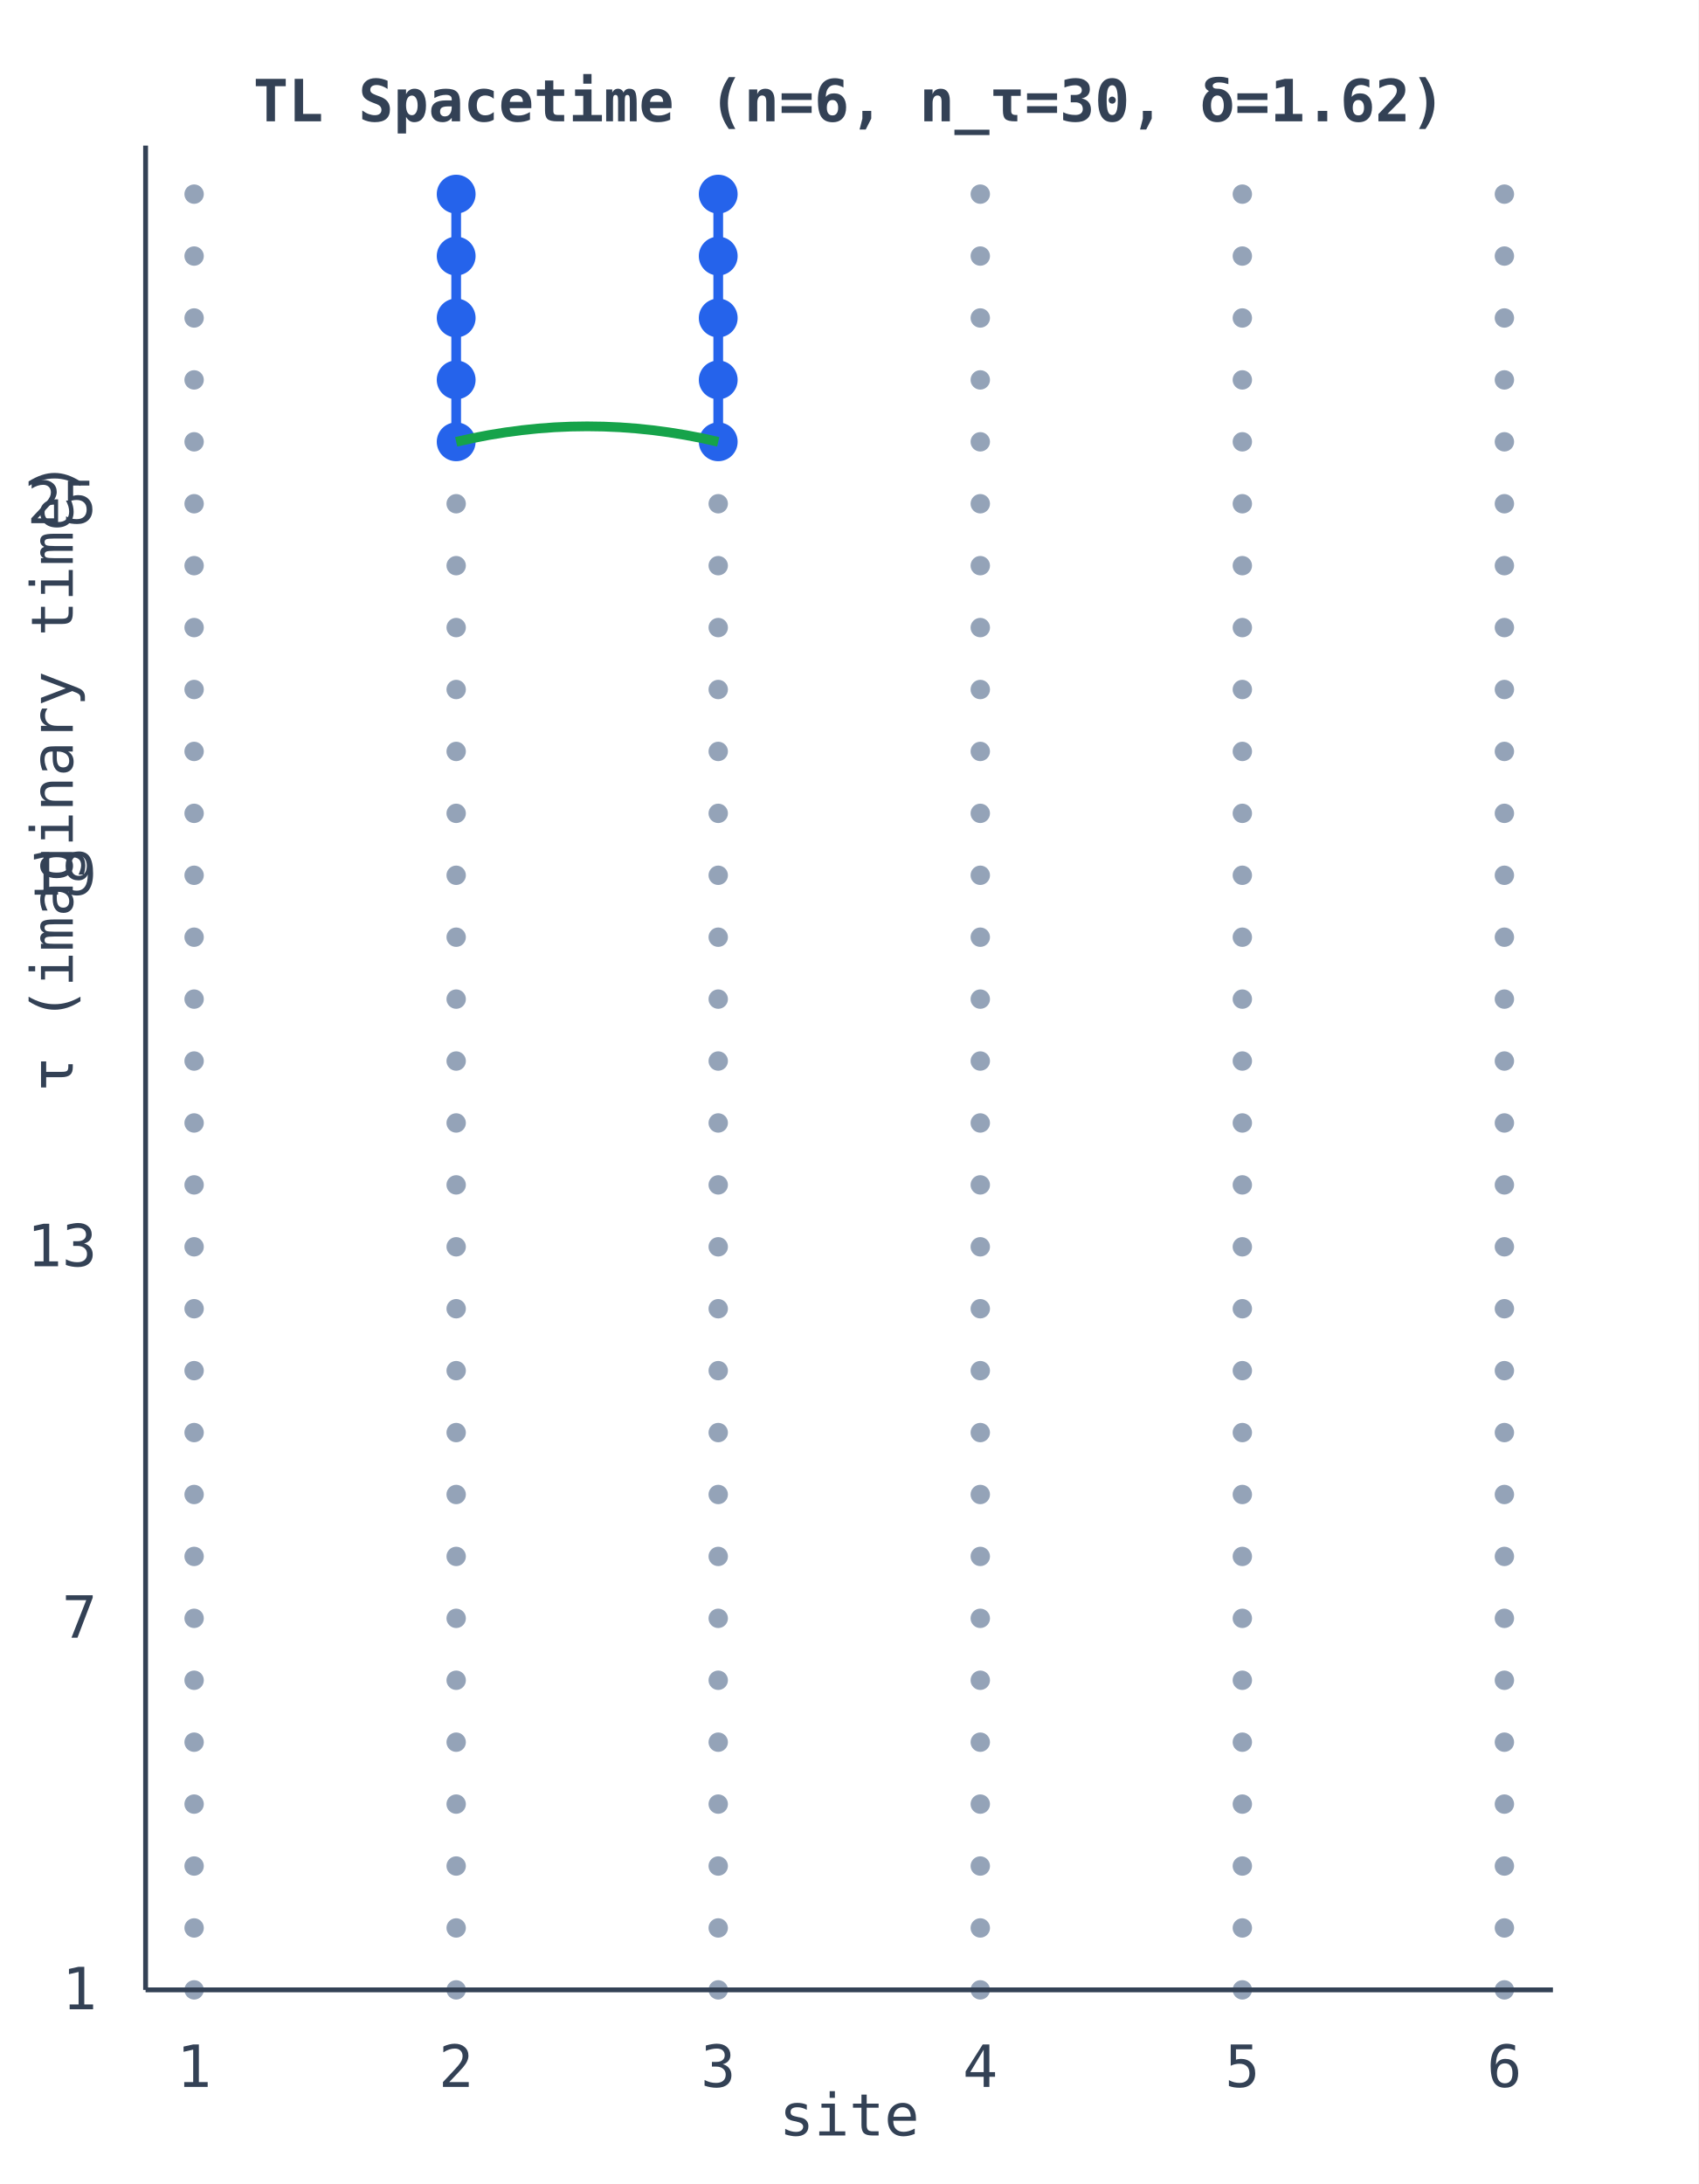
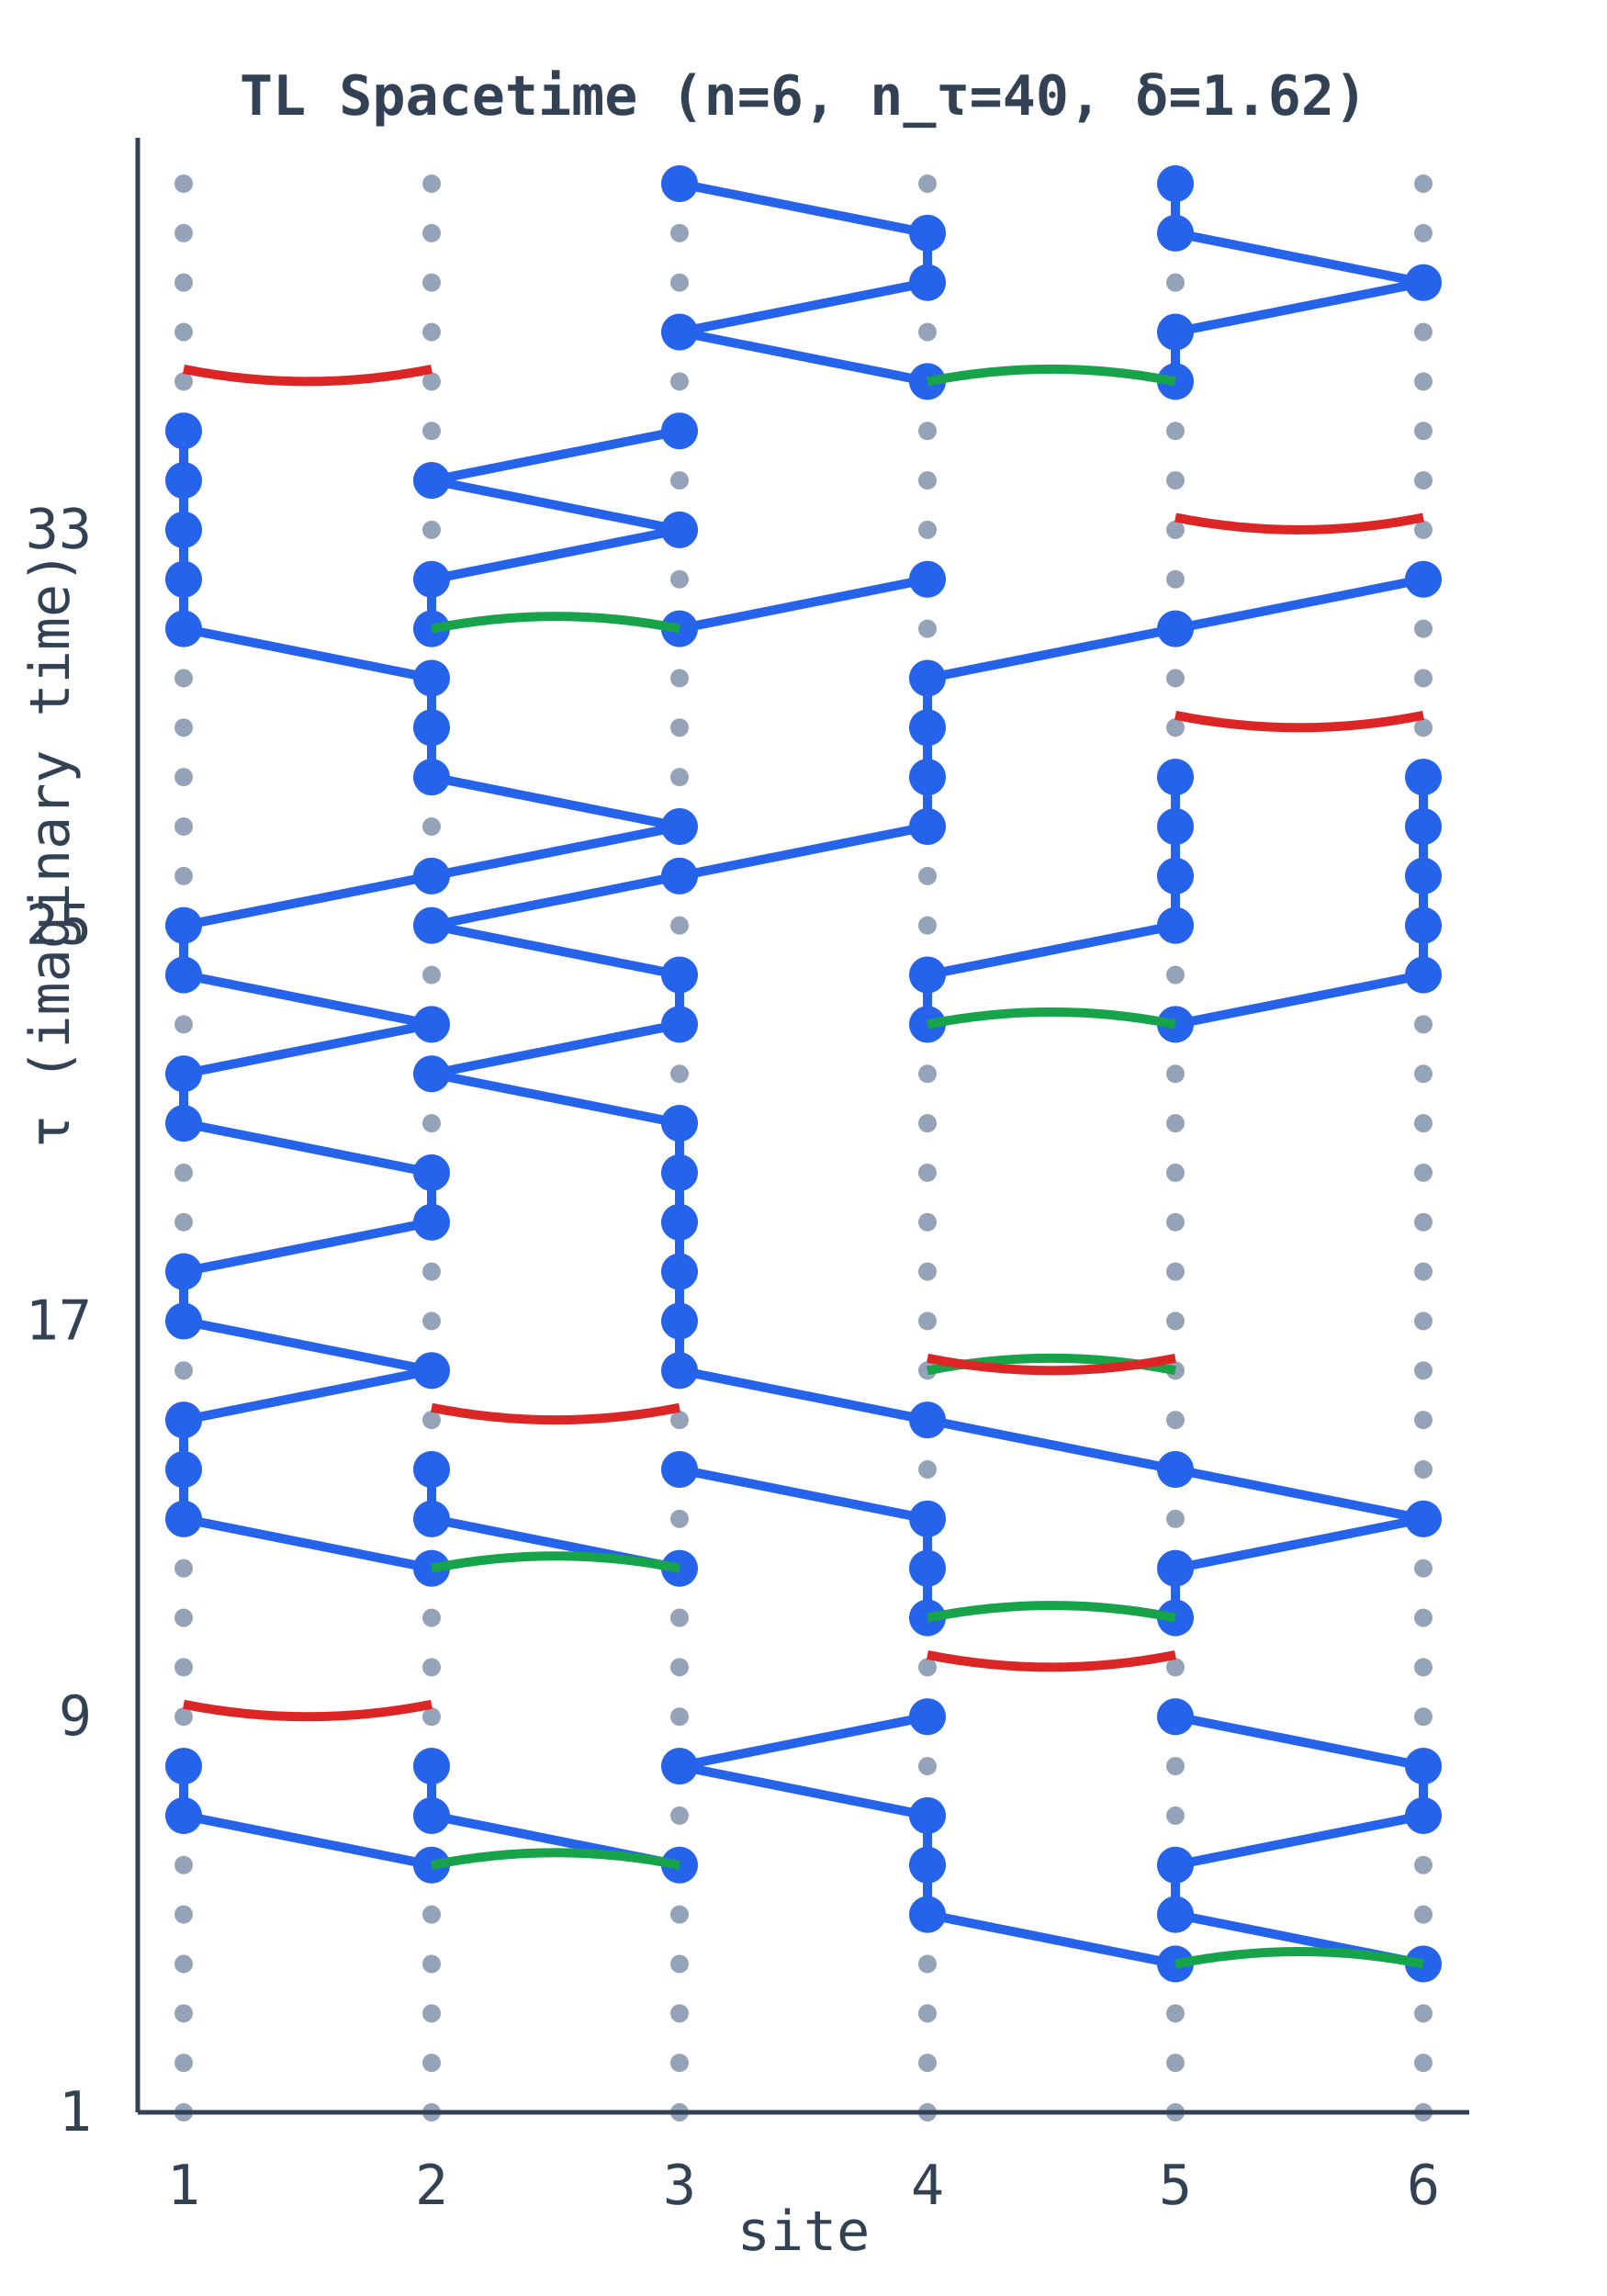
- <svg xmlns="http://www.w3.org/2000/svg" width="350" height="450" viewBox="0 0 350 450">
+ <svg xmlns="http://www.w3.org/2000/svg" width="350" height="500" viewBox="0 0 350 500">
  <style>
    .worldline { stroke: #2563eb; stroke-width: 2; fill: none; }
    .site-dot { fill: #94a3b8; }
    .worldline-dot { fill: #2563eb; }
    .vertex-cup { fill: none; stroke: #16a34a; stroke-width: 2; }
    .vertex-cap { fill: none; stroke: #dc2626; stroke-width: 2; }
    .axis { stroke: #334155; stroke-width: 1; }
    .label { font-family: monospace; font-size: 12px; fill: #334155; }
  </style>
  <rect width="100%" height="100%" fill="white" />
-   <circle cx="40.0" cy="410.0" r="2" class="site-dot" />
-   <circle cx="94.0" cy="410.0" r="2" class="site-dot" />
-   <circle cx="148.0" cy="410.0" r="2" class="site-dot" />
-   <circle cx="202.0" cy="410.0" r="2" class="site-dot" />
-   <circle cx="256.0" cy="410.0" r="2" class="site-dot" />
-   <circle cx="310.0" cy="410.0" r="2" class="site-dot" />
-   <circle cx="40.0" cy="397.241" r="2" class="site-dot" />
-   <circle cx="94.0" cy="397.241" r="2" class="site-dot" />
-   <circle cx="148.0" cy="397.241" r="2" class="site-dot" />
-   <circle cx="202.0" cy="397.241" r="2" class="site-dot" />
-   <circle cx="256.0" cy="397.241" r="2" class="site-dot" />
-   <circle cx="310.0" cy="397.241" r="2" class="site-dot" />
-   <circle cx="40.0" cy="384.483" r="2" class="site-dot" />
-   <circle cx="94.0" cy="384.483" r="2" class="site-dot" />
-   <circle cx="148.0" cy="384.483" r="2" class="site-dot" />
-   <circle cx="202.0" cy="384.483" r="2" class="site-dot" />
-   <circle cx="256.0" cy="384.483" r="2" class="site-dot" />
-   <circle cx="310.0" cy="384.483" r="2" class="site-dot" />
-   <circle cx="40.0" cy="371.724" r="2" class="site-dot" />
-   <circle cx="94.0" cy="371.724" r="2" class="site-dot" />
-   <circle cx="148.0" cy="371.724" r="2" class="site-dot" />
-   <circle cx="202.0" cy="371.724" r="2" class="site-dot" />
-   <circle cx="256.0" cy="371.724" r="2" class="site-dot" />
-   <circle cx="310.0" cy="371.724" r="2" class="site-dot" />
-   <circle cx="40.0" cy="358.966" r="2" class="site-dot" />
-   <circle cx="94.0" cy="358.966" r="2" class="site-dot" />
-   <circle cx="148.0" cy="358.966" r="2" class="site-dot" />
-   <circle cx="202.0" cy="358.966" r="2" class="site-dot" />
-   <circle cx="256.0" cy="358.966" r="2" class="site-dot" />
-   <circle cx="310.0" cy="358.966" r="2" class="site-dot" />
-   <circle cx="40.0" cy="346.207" r="2" class="site-dot" />
-   <circle cx="94.0" cy="346.207" r="2" class="site-dot" />
-   <circle cx="148.0" cy="346.207" r="2" class="site-dot" />
-   <circle cx="202.0" cy="346.207" r="2" class="site-dot" />
-   <circle cx="256.0" cy="346.207" r="2" class="site-dot" />
-   <circle cx="310.0" cy="346.207" r="2" class="site-dot" />
-   <circle cx="40.0" cy="333.448" r="2" class="site-dot" />
-   <circle cx="94.0" cy="333.448" r="2" class="site-dot" />
-   <circle cx="148.0" cy="333.448" r="2" class="site-dot" />
-   <circle cx="202.0" cy="333.448" r="2" class="site-dot" />
-   <circle cx="256.0" cy="333.448" r="2" class="site-dot" />
-   <circle cx="310.0" cy="333.448" r="2" class="site-dot" />
-   <circle cx="40.0" cy="320.69" r="2" class="site-dot" />
-   <circle cx="94.0" cy="320.69" r="2" class="site-dot" />
-   <circle cx="148.0" cy="320.69" r="2" class="site-dot" />
-   <circle cx="202.0" cy="320.69" r="2" class="site-dot" />
-   <circle cx="256.0" cy="320.69" r="2" class="site-dot" />
-   <circle cx="310.0" cy="320.69" r="2" class="site-dot" />
-   <circle cx="40.0" cy="307.931" r="2" class="site-dot" />
-   <circle cx="94.0" cy="307.931" r="2" class="site-dot" />
-   <circle cx="148.0" cy="307.931" r="2" class="site-dot" />
-   <circle cx="202.0" cy="307.931" r="2" class="site-dot" />
-   <circle cx="256.0" cy="307.931" r="2" class="site-dot" />
-   <circle cx="310.0" cy="307.931" r="2" class="site-dot" />
-   <circle cx="40.0" cy="295.172" r="2" class="site-dot" />
-   <circle cx="94.0" cy="295.172" r="2" class="site-dot" />
-   <circle cx="148.0" cy="295.172" r="2" class="site-dot" />
-   <circle cx="202.0" cy="295.172" r="2" class="site-dot" />
-   <circle cx="256.0" cy="295.172" r="2" class="site-dot" />
-   <circle cx="310.0" cy="295.172" r="2" class="site-dot" />
-   <circle cx="40.0" cy="282.414" r="2" class="site-dot" />
-   <circle cx="94.0" cy="282.414" r="2" class="site-dot" />
-   <circle cx="148.0" cy="282.414" r="2" class="site-dot" />
-   <circle cx="202.0" cy="282.414" r="2" class="site-dot" />
-   <circle cx="256.0" cy="282.414" r="2" class="site-dot" />
-   <circle cx="310.0" cy="282.414" r="2" class="site-dot" />
-   <circle cx="40.0" cy="269.655" r="2" class="site-dot" />
-   <circle cx="94.0" cy="269.655" r="2" class="site-dot" />
-   <circle cx="148.0" cy="269.655" r="2" class="site-dot" />
-   <circle cx="202.0" cy="269.655" r="2" class="site-dot" />
-   <circle cx="256.0" cy="269.655" r="2" class="site-dot" />
-   <circle cx="310.0" cy="269.655" r="2" class="site-dot" />
-   <circle cx="40.0" cy="256.897" r="2" class="site-dot" />
-   <circle cx="94.0" cy="256.897" r="2" class="site-dot" />
-   <circle cx="148.0" cy="256.897" r="2" class="site-dot" />
-   <circle cx="202.0" cy="256.897" r="2" class="site-dot" />
-   <circle cx="256.0" cy="256.897" r="2" class="site-dot" />
-   <circle cx="310.0" cy="256.897" r="2" class="site-dot" />
-   <circle cx="40.0" cy="244.138" r="2" class="site-dot" />
-   <circle cx="94.0" cy="244.138" r="2" class="site-dot" />
-   <circle cx="148.0" cy="244.138" r="2" class="site-dot" />
-   <circle cx="202.0" cy="244.138" r="2" class="site-dot" />
-   <circle cx="256.0" cy="244.138" r="2" class="site-dot" />
-   <circle cx="310.0" cy="244.138" r="2" class="site-dot" />
-   <circle cx="40.0" cy="231.379" r="2" class="site-dot" />
-   <circle cx="94.0" cy="231.379" r="2" class="site-dot" />
-   <circle cx="148.0" cy="231.379" r="2" class="site-dot" />
-   <circle cx="202.0" cy="231.379" r="2" class="site-dot" />
-   <circle cx="256.0" cy="231.379" r="2" class="site-dot" />
-   <circle cx="310.0" cy="231.379" r="2" class="site-dot" />
-   <circle cx="40.0" cy="218.621" r="2" class="site-dot" />
-   <circle cx="94.0" cy="218.621" r="2" class="site-dot" />
-   <circle cx="148.0" cy="218.621" r="2" class="site-dot" />
-   <circle cx="202.0" cy="218.621" r="2" class="site-dot" />
-   <circle cx="256.0" cy="218.621" r="2" class="site-dot" />
-   <circle cx="310.0" cy="218.621" r="2" class="site-dot" />
-   <circle cx="40.0" cy="205.862" r="2" class="site-dot" />
-   <circle cx="94.0" cy="205.862" r="2" class="site-dot" />
-   <circle cx="148.0" cy="205.862" r="2" class="site-dot" />
-   <circle cx="202.0" cy="205.862" r="2" class="site-dot" />
-   <circle cx="256.0" cy="205.862" r="2" class="site-dot" />
-   <circle cx="310.0" cy="205.862" r="2" class="site-dot" />
-   <circle cx="40.0" cy="193.103" r="2" class="site-dot" />
-   <circle cx="94.0" cy="193.103" r="2" class="site-dot" />
-   <circle cx="148.0" cy="193.103" r="2" class="site-dot" />
-   <circle cx="202.0" cy="193.103" r="2" class="site-dot" />
-   <circle cx="256.0" cy="193.103" r="2" class="site-dot" />
-   <circle cx="310.0" cy="193.103" r="2" class="site-dot" />
-   <circle cx="40.0" cy="180.345" r="2" class="site-dot" />
-   <circle cx="94.0" cy="180.345" r="2" class="site-dot" />
-   <circle cx="148.0" cy="180.345" r="2" class="site-dot" />
-   <circle cx="202.0" cy="180.345" r="2" class="site-dot" />
-   <circle cx="256.0" cy="180.345" r="2" class="site-dot" />
-   <circle cx="310.0" cy="180.345" r="2" class="site-dot" />
-   <circle cx="40.0" cy="167.586" r="2" class="site-dot" />
-   <circle cx="94.0" cy="167.586" r="2" class="site-dot" />
-   <circle cx="148.0" cy="167.586" r="2" class="site-dot" />
-   <circle cx="202.0" cy="167.586" r="2" class="site-dot" />
-   <circle cx="256.0" cy="167.586" r="2" class="site-dot" />
-   <circle cx="310.0" cy="167.586" r="2" class="site-dot" />
-   <circle cx="40.0" cy="154.828" r="2" class="site-dot" />
-   <circle cx="94.0" cy="154.828" r="2" class="site-dot" />
-   <circle cx="148.0" cy="154.828" r="2" class="site-dot" />
-   <circle cx="202.0" cy="154.828" r="2" class="site-dot" />
-   <circle cx="256.0" cy="154.828" r="2" class="site-dot" />
-   <circle cx="310.0" cy="154.828" r="2" class="site-dot" />
-   <circle cx="40.0" cy="142.069" r="2" class="site-dot" />
-   <circle cx="94.0" cy="142.069" r="2" class="site-dot" />
-   <circle cx="148.0" cy="142.069" r="2" class="site-dot" />
-   <circle cx="202.0" cy="142.069" r="2" class="site-dot" />
-   <circle cx="256.0" cy="142.069" r="2" class="site-dot" />
-   <circle cx="310.0" cy="142.069" r="2" class="site-dot" />
-   <circle cx="40.0" cy="129.31" r="2" class="site-dot" />
-   <circle cx="94.0" cy="129.31" r="2" class="site-dot" />
-   <circle cx="148.0" cy="129.31" r="2" class="site-dot" />
-   <circle cx="202.0" cy="129.31" r="2" class="site-dot" />
-   <circle cx="256.0" cy="129.31" r="2" class="site-dot" />
-   <circle cx="310.0" cy="129.31" r="2" class="site-dot" />
-   <circle cx="40.0" cy="116.552" r="2" class="site-dot" />
-   <circle cx="94.0" cy="116.552" r="2" class="site-dot" />
-   <circle cx="148.0" cy="116.552" r="2" class="site-dot" />
-   <circle cx="202.0" cy="116.552" r="2" class="site-dot" />
-   <circle cx="256.0" cy="116.552" r="2" class="site-dot" />
-   <circle cx="310.0" cy="116.552" r="2" class="site-dot" />
-   <circle cx="40.0" cy="103.793" r="2" class="site-dot" />
-   <circle cx="94.0" cy="103.793" r="2" class="site-dot" />
-   <circle cx="148.0" cy="103.793" r="2" class="site-dot" />
-   <circle cx="202.0" cy="103.793" r="2" class="site-dot" />
-   <circle cx="256.0" cy="103.793" r="2" class="site-dot" />
-   <circle cx="310.0" cy="103.793" r="2" class="site-dot" />
-   <circle cx="40.0" cy="91.034" r="2" class="site-dot" />
-   <circle cx="94.0" cy="91.034" r="2" class="site-dot" />
-   <circle cx="148.0" cy="91.034" r="2" class="site-dot" />
-   <circle cx="202.0" cy="91.034" r="2" class="site-dot" />
-   <circle cx="256.0" cy="91.034" r="2" class="site-dot" />
-   <circle cx="310.0" cy="91.034" r="2" class="site-dot" />
-   <circle cx="40.0" cy="78.276" r="2" class="site-dot" />
-   <circle cx="94.0" cy="78.276" r="2" class="site-dot" />
-   <circle cx="148.0" cy="78.276" r="2" class="site-dot" />
-   <circle cx="202.0" cy="78.276" r="2" class="site-dot" />
-   <circle cx="256.0" cy="78.276" r="2" class="site-dot" />
-   <circle cx="310.0" cy="78.276" r="2" class="site-dot" />
-   <circle cx="40.0" cy="65.517" r="2" class="site-dot" />
-   <circle cx="94.0" cy="65.517" r="2" class="site-dot" />
-   <circle cx="148.0" cy="65.517" r="2" class="site-dot" />
-   <circle cx="202.0" cy="65.517" r="2" class="site-dot" />
-   <circle cx="256.0" cy="65.517" r="2" class="site-dot" />
-   <circle cx="310.0" cy="65.517" r="2" class="site-dot" />
-   <circle cx="40.0" cy="52.759" r="2" class="site-dot" />
-   <circle cx="94.0" cy="52.759" r="2" class="site-dot" />
-   <circle cx="148.0" cy="52.759" r="2" class="site-dot" />
-   <circle cx="202.0" cy="52.759" r="2" class="site-dot" />
-   <circle cx="256.0" cy="52.759" r="2" class="site-dot" />
-   <circle cx="310.0" cy="52.759" r="2" class="site-dot" />
-   <circle cx="40.0" cy="40.0" r="2" class="site-dot" />
-   <circle cx="94.0" cy="40.0" r="2" class="site-dot" />
-   <circle cx="148.0" cy="40.0" r="2" class="site-dot" />
-   <circle cx="202.0" cy="40.0" r="2" class="site-dot" />
-   <circle cx="256.0" cy="40.0" r="2" class="site-dot" />
-   <circle cx="310.0" cy="40.0" r="2" class="site-dot" />
-   <path d="M 94.0 91.034 L 94.0 78.276 L 94.0 65.517 L 94.0 52.759 L 94.0 40.0" class="worldline" />
-   <circle cx="94.0" cy="91.034" r="4" class="worldline-dot" />
-   <circle cx="94.0" cy="78.276" r="4" class="worldline-dot" />
-   <circle cx="94.0" cy="65.517" r="4" class="worldline-dot" />
-   <circle cx="94.0" cy="52.759" r="4" class="worldline-dot" />
-   <circle cx="94.0" cy="40.0" r="4" class="worldline-dot" />
-   <path d="M 148.0 91.034 L 148.0 78.276 L 148.0 65.517 L 148.0 52.759 L 148.0 40.0" class="worldline" />
-   <circle cx="148.0" cy="91.034" r="4" class="worldline-dot" />
-   <circle cx="148.0" cy="78.276" r="4" class="worldline-dot" />
-   <circle cx="148.0" cy="65.517" r="4" class="worldline-dot" />
-   <circle cx="148.0" cy="52.759" r="4" class="worldline-dot" />
-   <circle cx="148.0" cy="40.0" r="4" class="worldline-dot" />
-   <path d="M 94.0 91.034 Q 121.0 84.655 148.0 91.034" class="vertex-cup" />
-   <line x1="30" y1="410" x2="320" y2="410" class="axis" />
-   <line x1="30" y1="410" x2="30" y2="30" class="axis" />
-   <text x="175.0" y="440" class="label" text-anchor="middle">site</text>
-   <text x="15" y="225.0" class="label" transform="rotate(-90, 15, 225.0)">τ (imaginary time)</text>
-   <text x="40.0" y="430" class="label" text-anchor="middle">1</text>
-   <text x="94.0" y="430" class="label" text-anchor="middle">2</text>
-   <text x="148.0" y="430" class="label" text-anchor="middle">3</text>
-   <text x="202.0" y="430" class="label" text-anchor="middle">4</text>
-   <text x="256.0" y="430" class="label" text-anchor="middle">5</text>
-   <text x="310.0" y="430" class="label" text-anchor="middle">6</text>
-   <text x="20" y="414.0" class="label" text-anchor="end">1</text>
-   <text x="20" y="337.448" class="label" text-anchor="end">7</text>
-   <text x="20" y="260.897" class="label" text-anchor="end">13</text>
-   <text x="20" y="184.345" class="label" text-anchor="end">19</text>
-   <text x="20" y="107.793" class="label" text-anchor="end">25</text>
-   <text x="175.0" y="25" class="label" text-anchor="middle" font-weight="bold">TL Spacetime (n=6, n_τ=30, δ=1.62)</text>
+   <circle cx="40.0" cy="460.0" r="2" class="site-dot" />
+   <circle cx="94.0" cy="460.0" r="2" class="site-dot" />
+   <circle cx="148.0" cy="460.0" r="2" class="site-dot" />
+   <circle cx="202.0" cy="460.0" r="2" class="site-dot" />
+   <circle cx="256.0" cy="460.0" r="2" class="site-dot" />
+   <circle cx="310.0" cy="460.0" r="2" class="site-dot" />
+   <circle cx="40.0" cy="449.231" r="2" class="site-dot" />
+   <circle cx="94.0" cy="449.231" r="2" class="site-dot" />
+   <circle cx="148.0" cy="449.231" r="2" class="site-dot" />
+   <circle cx="202.0" cy="449.231" r="2" class="site-dot" />
+   <circle cx="256.0" cy="449.231" r="2" class="site-dot" />
+   <circle cx="310.0" cy="449.231" r="2" class="site-dot" />
+   <circle cx="40.0" cy="438.462" r="2" class="site-dot" />
+   <circle cx="94.0" cy="438.462" r="2" class="site-dot" />
+   <circle cx="148.0" cy="438.462" r="2" class="site-dot" />
+   <circle cx="202.0" cy="438.462" r="2" class="site-dot" />
+   <circle cx="256.0" cy="438.462" r="2" class="site-dot" />
+   <circle cx="310.0" cy="438.462" r="2" class="site-dot" />
+   <circle cx="40.0" cy="427.692" r="2" class="site-dot" />
+   <circle cx="94.0" cy="427.692" r="2" class="site-dot" />
+   <circle cx="148.0" cy="427.692" r="2" class="site-dot" />
+   <circle cx="202.0" cy="427.692" r="2" class="site-dot" />
+   <circle cx="256.0" cy="427.692" r="2" class="site-dot" />
+   <circle cx="310.0" cy="427.692" r="2" class="site-dot" />
+   <circle cx="40.0" cy="416.923" r="2" class="site-dot" />
+   <circle cx="94.0" cy="416.923" r="2" class="site-dot" />
+   <circle cx="148.0" cy="416.923" r="2" class="site-dot" />
+   <circle cx="202.0" cy="416.923" r="2" class="site-dot" />
+   <circle cx="256.0" cy="416.923" r="2" class="site-dot" />
+   <circle cx="310.0" cy="416.923" r="2" class="site-dot" />
+   <circle cx="40.0" cy="406.154" r="2" class="site-dot" />
+   <circle cx="94.0" cy="406.154" r="2" class="site-dot" />
+   <circle cx="148.0" cy="406.154" r="2" class="site-dot" />
+   <circle cx="202.0" cy="406.154" r="2" class="site-dot" />
+   <circle cx="256.0" cy="406.154" r="2" class="site-dot" />
+   <circle cx="310.0" cy="406.154" r="2" class="site-dot" />
+   <circle cx="40.0" cy="395.385" r="2" class="site-dot" />
+   <circle cx="94.0" cy="395.385" r="2" class="site-dot" />
+   <circle cx="148.0" cy="395.385" r="2" class="site-dot" />
+   <circle cx="202.0" cy="395.385" r="2" class="site-dot" />
+   <circle cx="256.0" cy="395.385" r="2" class="site-dot" />
+   <circle cx="310.0" cy="395.385" r="2" class="site-dot" />
+   <circle cx="40.0" cy="384.615" r="2" class="site-dot" />
+   <circle cx="94.0" cy="384.615" r="2" class="site-dot" />
+   <circle cx="148.0" cy="384.615" r="2" class="site-dot" />
+   <circle cx="202.0" cy="384.615" r="2" class="site-dot" />
+   <circle cx="256.0" cy="384.615" r="2" class="site-dot" />
+   <circle cx="310.0" cy="384.615" r="2" class="site-dot" />
+   <circle cx="40.0" cy="373.846" r="2" class="site-dot" />
+   <circle cx="94.0" cy="373.846" r="2" class="site-dot" />
+   <circle cx="148.0" cy="373.846" r="2" class="site-dot" />
+   <circle cx="202.0" cy="373.846" r="2" class="site-dot" />
+   <circle cx="256.0" cy="373.846" r="2" class="site-dot" />
+   <circle cx="310.0" cy="373.846" r="2" class="site-dot" />
+   <circle cx="40.0" cy="363.077" r="2" class="site-dot" />
+   <circle cx="94.0" cy="363.077" r="2" class="site-dot" />
+   <circle cx="148.0" cy="363.077" r="2" class="site-dot" />
+   <circle cx="202.0" cy="363.077" r="2" class="site-dot" />
+   <circle cx="256.0" cy="363.077" r="2" class="site-dot" />
+   <circle cx="310.0" cy="363.077" r="2" class="site-dot" />
+   <circle cx="40.0" cy="352.308" r="2" class="site-dot" />
+   <circle cx="94.0" cy="352.308" r="2" class="site-dot" />
+   <circle cx="148.0" cy="352.308" r="2" class="site-dot" />
+   <circle cx="202.0" cy="352.308" r="2" class="site-dot" />
+   <circle cx="256.0" cy="352.308" r="2" class="site-dot" />
+   <circle cx="310.0" cy="352.308" r="2" class="site-dot" />
+   <circle cx="40.0" cy="341.538" r="2" class="site-dot" />
+   <circle cx="94.0" cy="341.538" r="2" class="site-dot" />
+   <circle cx="148.0" cy="341.538" r="2" class="site-dot" />
+   <circle cx="202.0" cy="341.538" r="2" class="site-dot" />
+   <circle cx="256.0" cy="341.538" r="2" class="site-dot" />
+   <circle cx="310.0" cy="341.538" r="2" class="site-dot" />
+   <circle cx="40.0" cy="330.769" r="2" class="site-dot" />
+   <circle cx="94.0" cy="330.769" r="2" class="site-dot" />
+   <circle cx="148.0" cy="330.769" r="2" class="site-dot" />
+   <circle cx="202.0" cy="330.769" r="2" class="site-dot" />
+   <circle cx="256.0" cy="330.769" r="2" class="site-dot" />
+   <circle cx="310.0" cy="330.769" r="2" class="site-dot" />
+   <circle cx="40.0" cy="320.0" r="2" class="site-dot" />
+   <circle cx="94.0" cy="320.0" r="2" class="site-dot" />
+   <circle cx="148.0" cy="320.0" r="2" class="site-dot" />
+   <circle cx="202.0" cy="320.0" r="2" class="site-dot" />
+   <circle cx="256.0" cy="320.0" r="2" class="site-dot" />
+   <circle cx="310.0" cy="320.0" r="2" class="site-dot" />
+   <circle cx="40.0" cy="309.231" r="2" class="site-dot" />
+   <circle cx="94.0" cy="309.231" r="2" class="site-dot" />
+   <circle cx="148.0" cy="309.231" r="2" class="site-dot" />
+   <circle cx="202.0" cy="309.231" r="2" class="site-dot" />
+   <circle cx="256.0" cy="309.231" r="2" class="site-dot" />
+   <circle cx="310.0" cy="309.231" r="2" class="site-dot" />
+   <circle cx="40.0" cy="298.462" r="2" class="site-dot" />
+   <circle cx="94.0" cy="298.462" r="2" class="site-dot" />
+   <circle cx="148.0" cy="298.462" r="2" class="site-dot" />
+   <circle cx="202.0" cy="298.462" r="2" class="site-dot" />
+   <circle cx="256.0" cy="298.462" r="2" class="site-dot" />
+   <circle cx="310.0" cy="298.462" r="2" class="site-dot" />
+   <circle cx="40.0" cy="287.692" r="2" class="site-dot" />
+   <circle cx="94.0" cy="287.692" r="2" class="site-dot" />
+   <circle cx="148.0" cy="287.692" r="2" class="site-dot" />
+   <circle cx="202.0" cy="287.692" r="2" class="site-dot" />
+   <circle cx="256.0" cy="287.692" r="2" class="site-dot" />
+   <circle cx="310.0" cy="287.692" r="2" class="site-dot" />
+   <circle cx="40.0" cy="276.923" r="2" class="site-dot" />
+   <circle cx="94.0" cy="276.923" r="2" class="site-dot" />
+   <circle cx="148.0" cy="276.923" r="2" class="site-dot" />
+   <circle cx="202.0" cy="276.923" r="2" class="site-dot" />
+   <circle cx="256.0" cy="276.923" r="2" class="site-dot" />
+   <circle cx="310.0" cy="276.923" r="2" class="site-dot" />
+   <circle cx="40.0" cy="266.154" r="2" class="site-dot" />
+   <circle cx="94.0" cy="266.154" r="2" class="site-dot" />
+   <circle cx="148.0" cy="266.154" r="2" class="site-dot" />
+   <circle cx="202.0" cy="266.154" r="2" class="site-dot" />
+   <circle cx="256.0" cy="266.154" r="2" class="site-dot" />
+   <circle cx="310.0" cy="266.154" r="2" class="site-dot" />
+   <circle cx="40.0" cy="255.385" r="2" class="site-dot" />
+   <circle cx="94.0" cy="255.385" r="2" class="site-dot" />
+   <circle cx="148.0" cy="255.385" r="2" class="site-dot" />
+   <circle cx="202.0" cy="255.385" r="2" class="site-dot" />
+   <circle cx="256.0" cy="255.385" r="2" class="site-dot" />
+   <circle cx="310.0" cy="255.385" r="2" class="site-dot" />
+   <circle cx="40.0" cy="244.615" r="2" class="site-dot" />
+   <circle cx="94.0" cy="244.615" r="2" class="site-dot" />
+   <circle cx="148.0" cy="244.615" r="2" class="site-dot" />
+   <circle cx="202.0" cy="244.615" r="2" class="site-dot" />
+   <circle cx="256.0" cy="244.615" r="2" class="site-dot" />
+   <circle cx="310.0" cy="244.615" r="2" class="site-dot" />
+   <circle cx="40.0" cy="233.846" r="2" class="site-dot" />
+   <circle cx="94.0" cy="233.846" r="2" class="site-dot" />
+   <circle cx="148.0" cy="233.846" r="2" class="site-dot" />
+   <circle cx="202.0" cy="233.846" r="2" class="site-dot" />
+   <circle cx="256.0" cy="233.846" r="2" class="site-dot" />
+   <circle cx="310.0" cy="233.846" r="2" class="site-dot" />
+   <circle cx="40.0" cy="223.077" r="2" class="site-dot" />
+   <circle cx="94.0" cy="223.077" r="2" class="site-dot" />
+   <circle cx="148.0" cy="223.077" r="2" class="site-dot" />
+   <circle cx="202.0" cy="223.077" r="2" class="site-dot" />
+   <circle cx="256.0" cy="223.077" r="2" class="site-dot" />
+   <circle cx="310.0" cy="223.077" r="2" class="site-dot" />
+   <circle cx="40.0" cy="212.308" r="2" class="site-dot" />
+   <circle cx="94.0" cy="212.308" r="2" class="site-dot" />
+   <circle cx="148.0" cy="212.308" r="2" class="site-dot" />
+   <circle cx="202.0" cy="212.308" r="2" class="site-dot" />
+   <circle cx="256.0" cy="212.308" r="2" class="site-dot" />
+   <circle cx="310.0" cy="212.308" r="2" class="site-dot" />
+   <circle cx="40.0" cy="201.538" r="2" class="site-dot" />
+   <circle cx="94.0" cy="201.538" r="2" class="site-dot" />
+   <circle cx="148.0" cy="201.538" r="2" class="site-dot" />
+   <circle cx="202.0" cy="201.538" r="2" class="site-dot" />
+   <circle cx="256.0" cy="201.538" r="2" class="site-dot" />
+   <circle cx="310.0" cy="201.538" r="2" class="site-dot" />
+   <circle cx="40.0" cy="190.769" r="2" class="site-dot" />
+   <circle cx="94.0" cy="190.769" r="2" class="site-dot" />
+   <circle cx="148.0" cy="190.769" r="2" class="site-dot" />
+   <circle cx="202.0" cy="190.769" r="2" class="site-dot" />
+   <circle cx="256.0" cy="190.769" r="2" class="site-dot" />
+   <circle cx="310.0" cy="190.769" r="2" class="site-dot" />
+   <circle cx="40.0" cy="180.0" r="2" class="site-dot" />
+   <circle cx="94.0" cy="180.0" r="2" class="site-dot" />
+   <circle cx="148.0" cy="180.0" r="2" class="site-dot" />
+   <circle cx="202.0" cy="180.0" r="2" class="site-dot" />
+   <circle cx="256.0" cy="180.0" r="2" class="site-dot" />
+   <circle cx="310.0" cy="180.0" r="2" class="site-dot" />
+   <circle cx="40.0" cy="169.231" r="2" class="site-dot" />
+   <circle cx="94.0" cy="169.231" r="2" class="site-dot" />
+   <circle cx="148.0" cy="169.231" r="2" class="site-dot" />
+   <circle cx="202.0" cy="169.231" r="2" class="site-dot" />
+   <circle cx="256.0" cy="169.231" r="2" class="site-dot" />
+   <circle cx="310.0" cy="169.231" r="2" class="site-dot" />
+   <circle cx="40.0" cy="158.462" r="2" class="site-dot" />
+   <circle cx="94.0" cy="158.462" r="2" class="site-dot" />
+   <circle cx="148.0" cy="158.462" r="2" class="site-dot" />
+   <circle cx="202.0" cy="158.462" r="2" class="site-dot" />
+   <circle cx="256.0" cy="158.462" r="2" class="site-dot" />
+   <circle cx="310.0" cy="158.462" r="2" class="site-dot" />
+   <circle cx="40.0" cy="147.692" r="2" class="site-dot" />
+   <circle cx="94.0" cy="147.692" r="2" class="site-dot" />
+   <circle cx="148.0" cy="147.692" r="2" class="site-dot" />
+   <circle cx="202.0" cy="147.692" r="2" class="site-dot" />
+   <circle cx="256.0" cy="147.692" r="2" class="site-dot" />
+   <circle cx="310.0" cy="147.692" r="2" class="site-dot" />
+   <circle cx="40.0" cy="136.923" r="2" class="site-dot" />
+   <circle cx="94.0" cy="136.923" r="2" class="site-dot" />
+   <circle cx="148.0" cy="136.923" r="2" class="site-dot" />
+   <circle cx="202.0" cy="136.923" r="2" class="site-dot" />
+   <circle cx="256.0" cy="136.923" r="2" class="site-dot" />
+   <circle cx="310.0" cy="136.923" r="2" class="site-dot" />
+   <circle cx="40.0" cy="126.154" r="2" class="site-dot" />
+   <circle cx="94.0" cy="126.154" r="2" class="site-dot" />
+   <circle cx="148.0" cy="126.154" r="2" class="site-dot" />
+   <circle cx="202.0" cy="126.154" r="2" class="site-dot" />
+   <circle cx="256.0" cy="126.154" r="2" class="site-dot" />
+   <circle cx="310.0" cy="126.154" r="2" class="site-dot" />
+   <circle cx="40.0" cy="115.385" r="2" class="site-dot" />
+   <circle cx="94.0" cy="115.385" r="2" class="site-dot" />
+   <circle cx="148.0" cy="115.385" r="2" class="site-dot" />
+   <circle cx="202.0" cy="115.385" r="2" class="site-dot" />
+   <circle cx="256.0" cy="115.385" r="2" class="site-dot" />
+   <circle cx="310.0" cy="115.385" r="2" class="site-dot" />
+   <circle cx="40.0" cy="104.615" r="2" class="site-dot" />
+   <circle cx="94.0" cy="104.615" r="2" class="site-dot" />
+   <circle cx="148.0" cy="104.615" r="2" class="site-dot" />
+   <circle cx="202.0" cy="104.615" r="2" class="site-dot" />
+   <circle cx="256.0" cy="104.615" r="2" class="site-dot" />
+   <circle cx="310.0" cy="104.615" r="2" class="site-dot" />
+   <circle cx="40.0" cy="93.846" r="2" class="site-dot" />
+   <circle cx="94.0" cy="93.846" r="2" class="site-dot" />
+   <circle cx="148.0" cy="93.846" r="2" class="site-dot" />
+   <circle cx="202.0" cy="93.846" r="2" class="site-dot" />
+   <circle cx="256.0" cy="93.846" r="2" class="site-dot" />
+   <circle cx="310.0" cy="93.846" r="2" class="site-dot" />
+   <circle cx="40.0" cy="83.077" r="2" class="site-dot" />
+   <circle cx="94.0" cy="83.077" r="2" class="site-dot" />
+   <circle cx="148.0" cy="83.077" r="2" class="site-dot" />
+   <circle cx="202.0" cy="83.077" r="2" class="site-dot" />
+   <circle cx="256.0" cy="83.077" r="2" class="site-dot" />
+   <circle cx="310.0" cy="83.077" r="2" class="site-dot" />
+   <circle cx="40.0" cy="72.308" r="2" class="site-dot" />
+   <circle cx="94.0" cy="72.308" r="2" class="site-dot" />
+   <circle cx="148.0" cy="72.308" r="2" class="site-dot" />
+   <circle cx="202.0" cy="72.308" r="2" class="site-dot" />
+   <circle cx="256.0" cy="72.308" r="2" class="site-dot" />
+   <circle cx="310.0" cy="72.308" r="2" class="site-dot" />
+   <circle cx="40.0" cy="61.538" r="2" class="site-dot" />
+   <circle cx="94.0" cy="61.538" r="2" class="site-dot" />
+   <circle cx="148.0" cy="61.538" r="2" class="site-dot" />
+   <circle cx="202.0" cy="61.538" r="2" class="site-dot" />
+   <circle cx="256.0" cy="61.538" r="2" class="site-dot" />
+   <circle cx="310.0" cy="61.538" r="2" class="site-dot" />
+   <circle cx="40.0" cy="50.769" r="2" class="site-dot" />
+   <circle cx="94.0" cy="50.769" r="2" class="site-dot" />
+   <circle cx="148.0" cy="50.769" r="2" class="site-dot" />
+   <circle cx="202.0" cy="50.769" r="2" class="site-dot" />
+   <circle cx="256.0" cy="50.769" r="2" class="site-dot" />
+   <circle cx="310.0" cy="50.769" r="2" class="site-dot" />
+   <circle cx="40.0" cy="40" r="2" class="site-dot" />
+   <circle cx="94.0" cy="40" r="2" class="site-dot" />
+   <circle cx="148.0" cy="40" r="2" class="site-dot" />
+   <circle cx="202.0" cy="40" r="2" class="site-dot" />
+   <circle cx="256.0" cy="40" r="2" class="site-dot" />
+   <circle cx="310.0" cy="40" r="2" class="site-dot" />
+   <path d="M 256.0 427.692 L 202.0 416.923 L 202.0 406.154 L 202.0 395.385 L 148.0 384.615 L 202.0 373.846" class="worldline" />
+   <circle cx="256.0" cy="427.692" r="4" class="worldline-dot" />
+   <circle cx="202.0" cy="416.923" r="4" class="worldline-dot" />
+   <circle cx="202.0" cy="406.154" r="4" class="worldline-dot" />
+   <circle cx="202.0" cy="395.385" r="4" class="worldline-dot" />
+   <circle cx="148.0" cy="384.615" r="4" class="worldline-dot" />
+   <circle cx="202.0" cy="373.846" r="4" class="worldline-dot" />
+   <path d="M 310.0 427.692 L 256.0 416.923 L 256.0 406.154 L 310.0 395.385 L 310.0 384.615 L 256.0 373.846" class="worldline" />
+   <circle cx="310.0" cy="427.692" r="4" class="worldline-dot" />
+   <circle cx="256.0" cy="416.923" r="4" class="worldline-dot" />
+   <circle cx="256.0" cy="406.154" r="4" class="worldline-dot" />
+   <circle cx="310.0" cy="395.385" r="4" class="worldline-dot" />
+   <circle cx="310.0" cy="384.615" r="4" class="worldline-dot" />
+   <circle cx="256.0" cy="373.846" r="4" class="worldline-dot" />
+   <path d="M 94.0 406.154 L 40.0 395.385 L 40.0 384.615" class="worldline" />
+   <circle cx="94.0" cy="406.154" r="4" class="worldline-dot" />
+   <circle cx="40.0" cy="395.385" r="4" class="worldline-dot" />
+   <circle cx="40.0" cy="384.615" r="4" class="worldline-dot" />
+   <path d="M 148.0 406.154 L 94.0 395.385 L 94.0 384.615" class="worldline" />
+   <circle cx="148.0" cy="406.154" r="4" class="worldline-dot" />
+   <circle cx="94.0" cy="395.385" r="4" class="worldline-dot" />
+   <circle cx="94.0" cy="384.615" r="4" class="worldline-dot" />
+   <path d="M 202.0 352.308 L 202.0 341.538 L 202.0 330.769 L 148.0 320.0" class="worldline" />
+   <circle cx="202.0" cy="352.308" r="4" class="worldline-dot" />
+   <circle cx="202.0" cy="341.538" r="4" class="worldline-dot" />
+   <circle cx="202.0" cy="330.769" r="4" class="worldline-dot" />
+   <circle cx="148.0" cy="320.0" r="4" class="worldline-dot" />
+   <path d="M 256.0 352.308 L 256.0 341.538 L 310.0 330.769 L 256.0 320.0 L 202.0 309.231 L 148.0 298.462 L 148.0 287.692 L 148.0 276.923 L 148.0 266.154 L 148.0 255.385 L 148.0 244.615 L 94.0 233.846 L 148.0 223.077 L 148.0 212.308 L 94.0 201.538 L 148.0 190.769 L 202.0 180.0 L 202.0 169.231 L 202.0 158.462 L 202.0 147.692 L 256.0 136.923 L 310.0 126.154" class="worldline" />
+   <circle cx="256.0" cy="352.308" r="4" class="worldline-dot" />
+   <circle cx="256.0" cy="341.538" r="4" class="worldline-dot" />
+   <circle cx="310.0" cy="330.769" r="4" class="worldline-dot" />
+   <circle cx="256.0" cy="320.0" r="4" class="worldline-dot" />
+   <circle cx="202.0" cy="309.231" r="4" class="worldline-dot" />
+   <circle cx="148.0" cy="298.462" r="4" class="worldline-dot" />
+   <circle cx="148.0" cy="287.692" r="4" class="worldline-dot" />
+   <circle cx="148.0" cy="276.923" r="4" class="worldline-dot" />
+   <circle cx="148.0" cy="266.154" r="4" class="worldline-dot" />
+   <circle cx="148.0" cy="255.385" r="4" class="worldline-dot" />
+   <circle cx="148.0" cy="244.615" r="4" class="worldline-dot" />
+   <circle cx="94.0" cy="233.846" r="4" class="worldline-dot" />
+   <circle cx="148.0" cy="223.077" r="4" class="worldline-dot" />
+   <circle cx="148.0" cy="212.308" r="4" class="worldline-dot" />
+   <circle cx="94.0" cy="201.538" r="4" class="worldline-dot" />
+   <circle cx="148.0" cy="190.769" r="4" class="worldline-dot" />
+   <circle cx="202.0" cy="180.0" r="4" class="worldline-dot" />
+   <circle cx="202.0" cy="169.231" r="4" class="worldline-dot" />
+   <circle cx="202.0" cy="158.462" r="4" class="worldline-dot" />
+   <circle cx="202.0" cy="147.692" r="4" class="worldline-dot" />
+   <circle cx="256.0" cy="136.923" r="4" class="worldline-dot" />
+   <circle cx="310.0" cy="126.154" r="4" class="worldline-dot" />
+   <path d="M 94.0 341.538 L 40.0 330.769 L 40.0 320.0 L 40.0 309.231 L 94.0 298.462 L 40.0 287.692 L 40.0 276.923 L 94.0 266.154 L 94.0 255.385 L 40.0 244.615 L 40.0 233.846 L 94.0 223.077 L 40.0 212.308 L 40.0 201.538 L 94.0 190.769 L 148.0 180.0 L 94.0 169.231 L 94.0 158.462 L 94.0 147.692 L 40.0 136.923 L 40.0 126.154 L 40.0 115.385 L 40.0 104.615 L 40.0 93.846" class="worldline" />
+   <circle cx="94.0" cy="341.538" r="4" class="worldline-dot" />
+   <circle cx="40.0" cy="330.769" r="4" class="worldline-dot" />
+   <circle cx="40.0" cy="320.0" r="4" class="worldline-dot" />
+   <circle cx="40.0" cy="309.231" r="4" class="worldline-dot" />
+   <circle cx="94.0" cy="298.462" r="4" class="worldline-dot" />
+   <circle cx="40.0" cy="287.692" r="4" class="worldline-dot" />
+   <circle cx="40.0" cy="276.923" r="4" class="worldline-dot" />
+   <circle cx="94.0" cy="266.154" r="4" class="worldline-dot" />
+   <circle cx="94.0" cy="255.385" r="4" class="worldline-dot" />
+   <circle cx="40.0" cy="244.615" r="4" class="worldline-dot" />
+   <circle cx="40.0" cy="233.846" r="4" class="worldline-dot" />
+   <circle cx="94.0" cy="223.077" r="4" class="worldline-dot" />
+   <circle cx="40.0" cy="212.308" r="4" class="worldline-dot" />
+   <circle cx="40.0" cy="201.538" r="4" class="worldline-dot" />
+   <circle cx="94.0" cy="190.769" r="4" class="worldline-dot" />
+   <circle cx="148.0" cy="180.0" r="4" class="worldline-dot" />
+   <circle cx="94.0" cy="169.231" r="4" class="worldline-dot" />
+   <circle cx="94.0" cy="158.462" r="4" class="worldline-dot" />
+   <circle cx="94.0" cy="147.692" r="4" class="worldline-dot" />
+   <circle cx="40.0" cy="136.923" r="4" class="worldline-dot" />
+   <circle cx="40.0" cy="126.154" r="4" class="worldline-dot" />
+   <circle cx="40.0" cy="115.385" r="4" class="worldline-dot" />
+   <circle cx="40.0" cy="104.615" r="4" class="worldline-dot" />
+   <circle cx="40.0" cy="93.846" r="4" class="worldline-dot" />
+   <path d="M 148.0 341.538 L 94.0 330.769 L 94.0 320.0" class="worldline" />
+   <circle cx="148.0" cy="341.538" r="4" class="worldline-dot" />
+   <circle cx="94.0" cy="330.769" r="4" class="worldline-dot" />
+   <circle cx="94.0" cy="320.0" r="4" class="worldline-dot" />
+   <path d="M 202.0 223.077 L 202.0 212.308 L 256.0 201.538 L 256.0 190.769 L 256.0 180.0 L 256.0 169.231" class="worldline" />
+   <circle cx="202.0" cy="223.077" r="4" class="worldline-dot" />
+   <circle cx="202.0" cy="212.308" r="4" class="worldline-dot" />
+   <circle cx="256.0" cy="201.538" r="4" class="worldline-dot" />
+   <circle cx="256.0" cy="190.769" r="4" class="worldline-dot" />
+   <circle cx="256.0" cy="180.0" r="4" class="worldline-dot" />
+   <circle cx="256.0" cy="169.231" r="4" class="worldline-dot" />
+   <path d="M 256.0 223.077 L 310.0 212.308 L 310.0 201.538 L 310.0 190.769 L 310.0 180.0 L 310.0 169.231" class="worldline" />
+   <circle cx="256.0" cy="223.077" r="4" class="worldline-dot" />
+   <circle cx="310.0" cy="212.308" r="4" class="worldline-dot" />
+   <circle cx="310.0" cy="201.538" r="4" class="worldline-dot" />
+   <circle cx="310.0" cy="190.769" r="4" class="worldline-dot" />
+   <circle cx="310.0" cy="180.0" r="4" class="worldline-dot" />
+   <circle cx="310.0" cy="169.231" r="4" class="worldline-dot" />
+   <path d="M 94.0 136.923 L 94.0 126.154 L 148.0 115.385 L 94.0 104.615 L 148.0 93.846" class="worldline" />
+   <circle cx="94.0" cy="136.923" r="4" class="worldline-dot" />
+   <circle cx="94.0" cy="126.154" r="4" class="worldline-dot" />
+   <circle cx="148.0" cy="115.385" r="4" class="worldline-dot" />
+   <circle cx="94.0" cy="104.615" r="4" class="worldline-dot" />
+   <circle cx="148.0" cy="93.846" r="4" class="worldline-dot" />
+   <path d="M 148.0 136.923 L 202.0 126.154" class="worldline" />
+   <circle cx="148.0" cy="136.923" r="4" class="worldline-dot" />
+   <circle cx="202.0" cy="126.154" r="4" class="worldline-dot" />
+   <path d="M 202.0 83.077 L 148.0 72.308 L 202.0 61.538 L 202.0 50.769 L 148.0 40" class="worldline" />
+   <circle cx="202.0" cy="83.077" r="4" class="worldline-dot" />
+   <circle cx="148.0" cy="72.308" r="4" class="worldline-dot" />
+   <circle cx="202.0" cy="61.538" r="4" class="worldline-dot" />
+   <circle cx="202.0" cy="50.769" r="4" class="worldline-dot" />
+   <circle cx="148.0" cy="40" r="4" class="worldline-dot" />
+   <path d="M 256.0 83.077 L 256.0 72.308 L 310.0 61.538 L 256.0 50.769 L 256.0 40" class="worldline" />
+   <circle cx="256.0" cy="83.077" r="4" class="worldline-dot" />
+   <circle cx="256.0" cy="72.308" r="4" class="worldline-dot" />
+   <circle cx="310.0" cy="61.538" r="4" class="worldline-dot" />
+   <circle cx="256.0" cy="50.769" r="4" class="worldline-dot" />
+   <circle cx="256.0" cy="40" r="4" class="worldline-dot" />
+   <path d="M 256.0 427.692 Q 283.0 422.308 310.0 427.692" class="vertex-cup" />
+   <path d="M 94.0 406.154 Q 121.0 400.769 148.0 406.154" class="vertex-cup" />
+   <path d="M 40.0 371.154 Q 67.0 376.538 94.0 371.154" class="vertex-cap" />
+   <path d="M 202.0 360.385 Q 229.0 365.769 256.0 360.385" class="vertex-cap" />
+   <path d="M 202.0 352.308 Q 229.0 346.923 256.0 352.308" class="vertex-cup" />
+   <path d="M 94.0 341.538 Q 121.0 336.154 148.0 341.538" class="vertex-cup" />
+   <path d="M 94.0 306.538 Q 121.0 311.923 148.0 306.538" class="vertex-cap" />
+   <path d="M 202.0 298.462 Q 229.0 293.077 256.0 298.462" class="vertex-cup" />
+   <path d="M 202.0 295.769 Q 229.0 301.154 256.0 295.769" class="vertex-cap" />
+   <path d="M 202.0 223.077 Q 229.0 217.692 256.0 223.077" class="vertex-cup" />
+   <path d="M 256.0 155.769 Q 283.0 161.154 310.0 155.769" class="vertex-cap" />
+   <path d="M 94.0 136.923 Q 121.0 131.538 148.0 136.923" class="vertex-cup" />
+   <path d="M 256.0 112.692 Q 283.0 118.077 310.0 112.692" class="vertex-cap" />
+   <path d="M 202.0 83.077 Q 229.0 77.692 256.0 83.077" class="vertex-cup" />
+   <path d="M 40.0 80.385 Q 67.0 85.769 94.0 80.385" class="vertex-cap" />
+   <line x1="30" y1="460" x2="320" y2="460" class="axis" />
+   <line x1="30" y1="460" x2="30" y2="30" class="axis" />
+   <text x="175.0" y="490" class="label" text-anchor="middle">site</text>
+   <text x="15" y="250.0" class="label" transform="rotate(-90, 15, 250.0)">τ (imaginary time)</text>
+   <text x="40.0" y="480" class="label" text-anchor="middle">1</text>
+   <text x="94.0" y="480" class="label" text-anchor="middle">2</text>
+   <text x="148.0" y="480" class="label" text-anchor="middle">3</text>
+   <text x="202.0" y="480" class="label" text-anchor="middle">4</text>
+   <text x="256.0" y="480" class="label" text-anchor="middle">5</text>
+   <text x="310.0" y="480" class="label" text-anchor="middle">6</text>
+   <text x="20" y="464.0" class="label" text-anchor="end">1</text>
+   <text x="20" y="377.846" class="label" text-anchor="end">9</text>
+   <text x="20" y="291.692" class="label" text-anchor="end">17</text>
+   <text x="20" y="205.538" class="label" text-anchor="end">25</text>
+   <text x="20" y="119.385" class="label" text-anchor="end">33</text>
+   <text x="175.0" y="25" class="label" text-anchor="middle" font-weight="bold">TL Spacetime (n=6, n_τ=40, δ=1.62)</text>
</svg>
